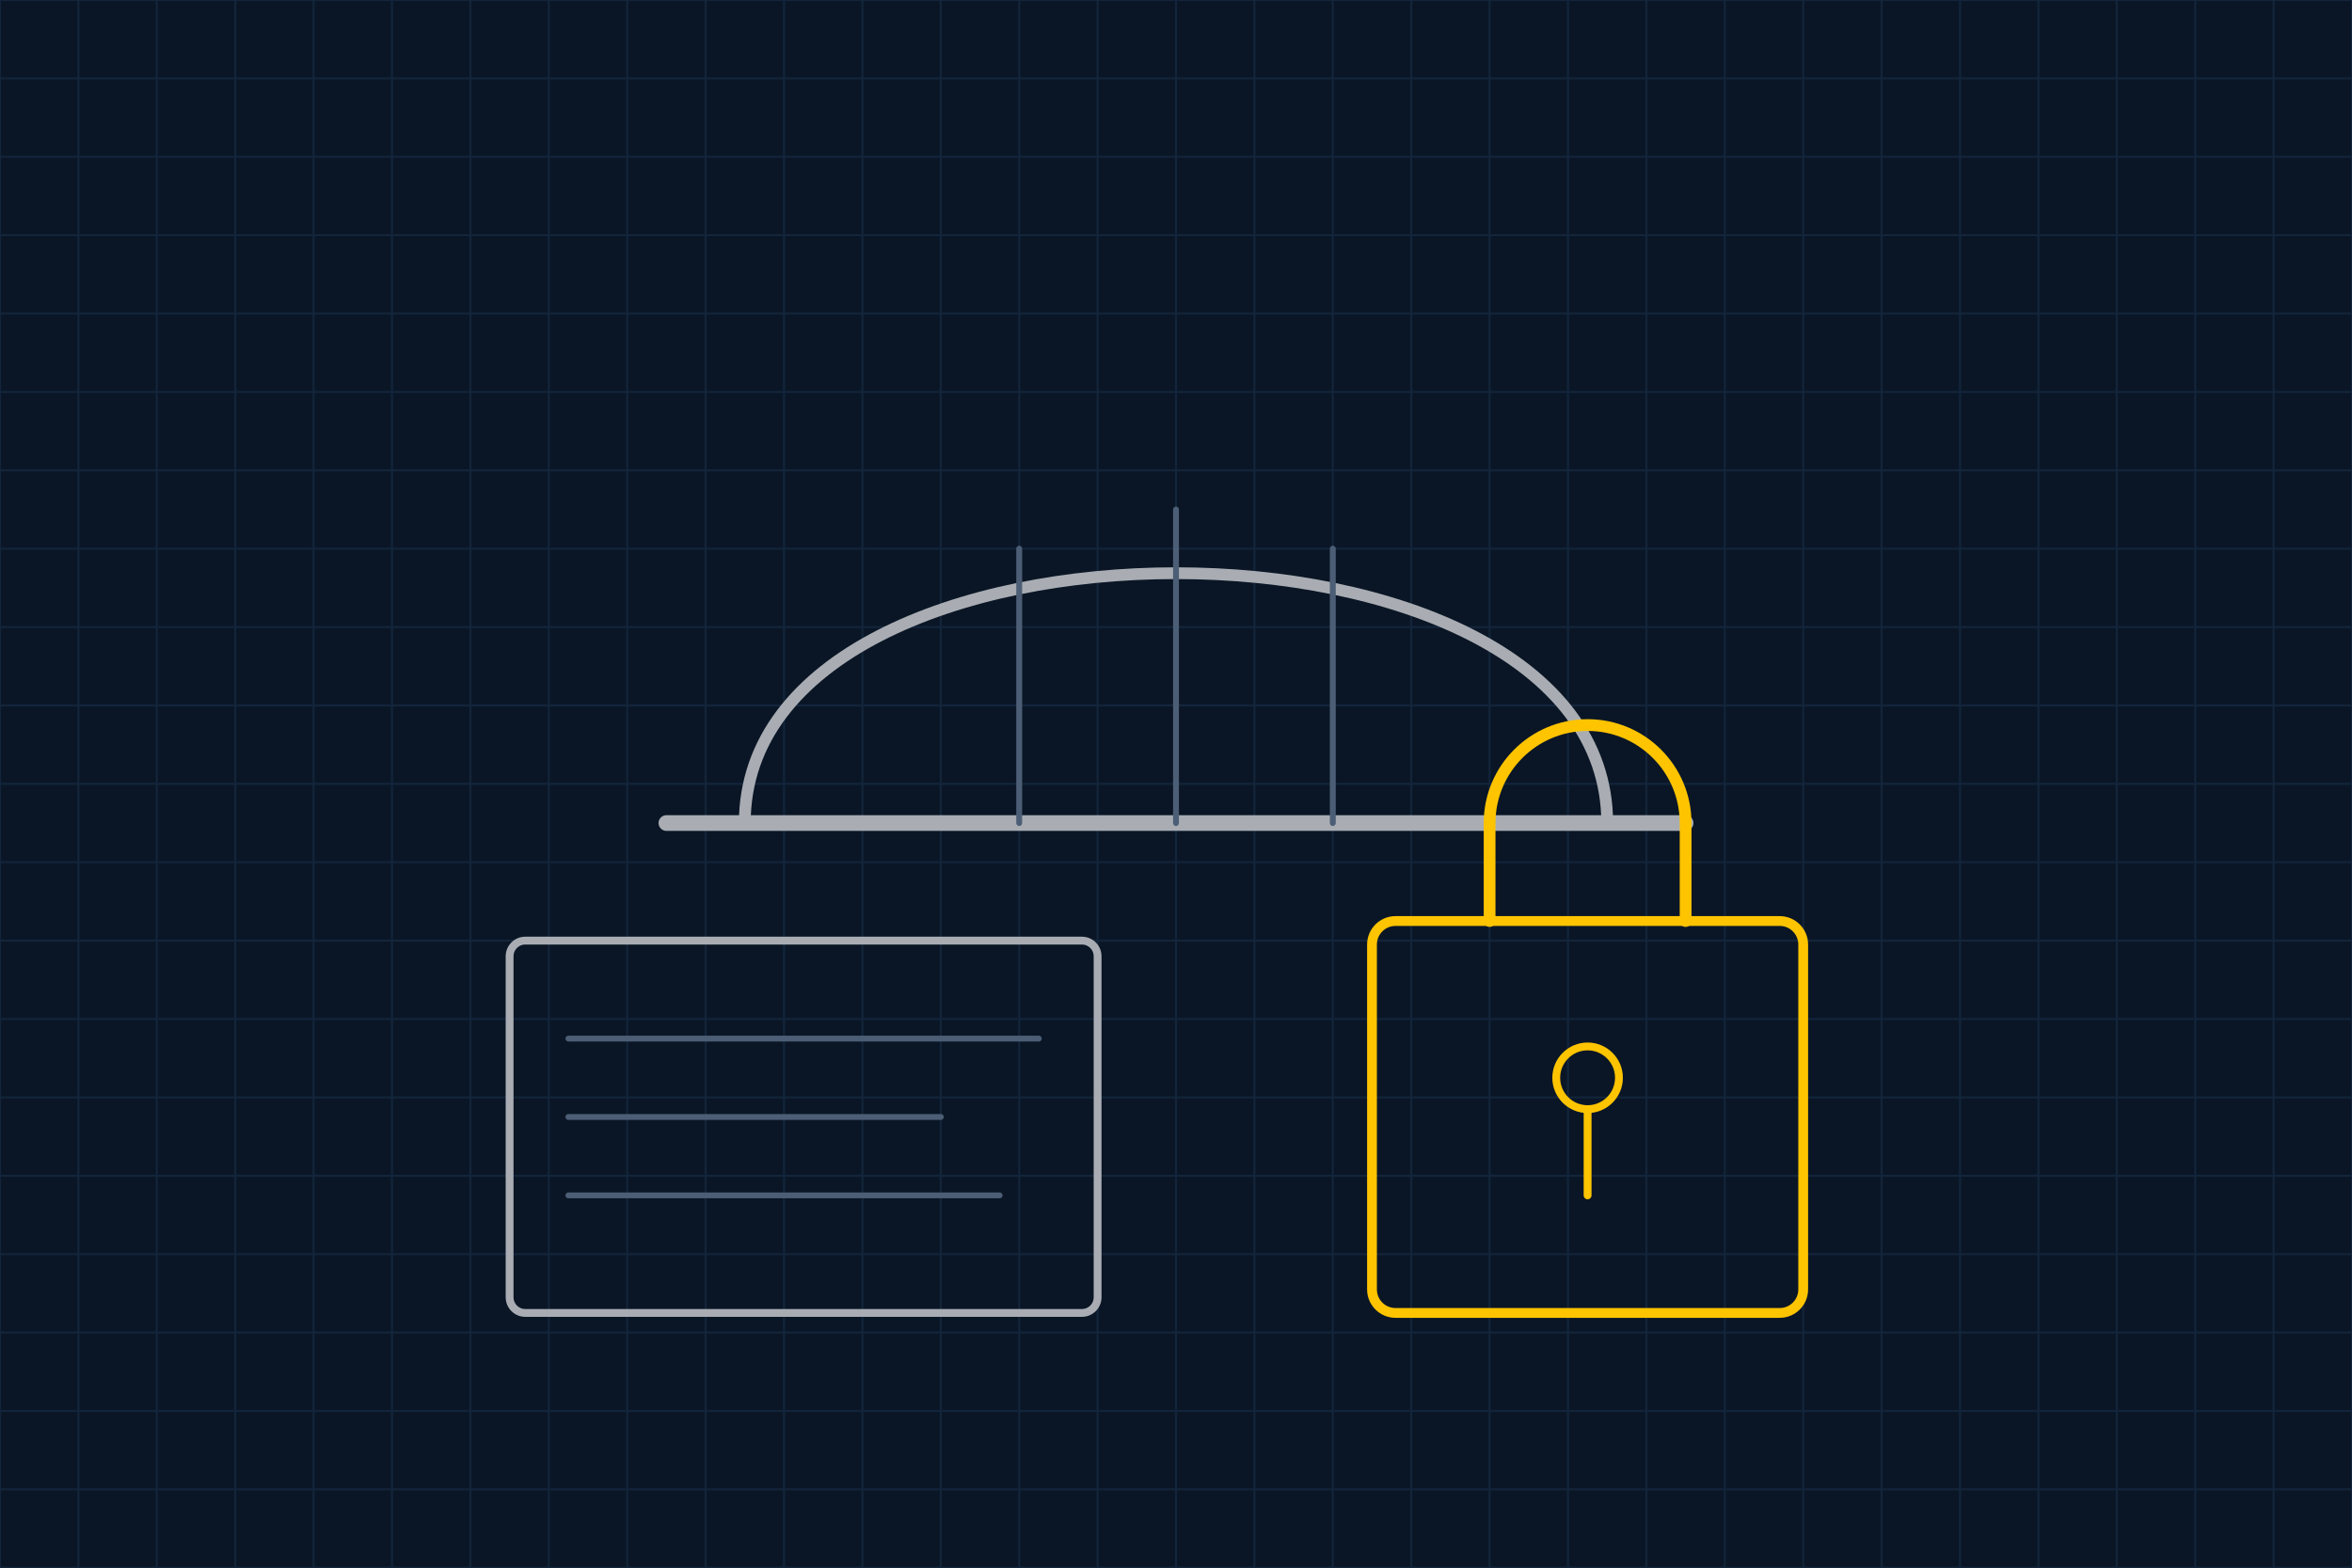
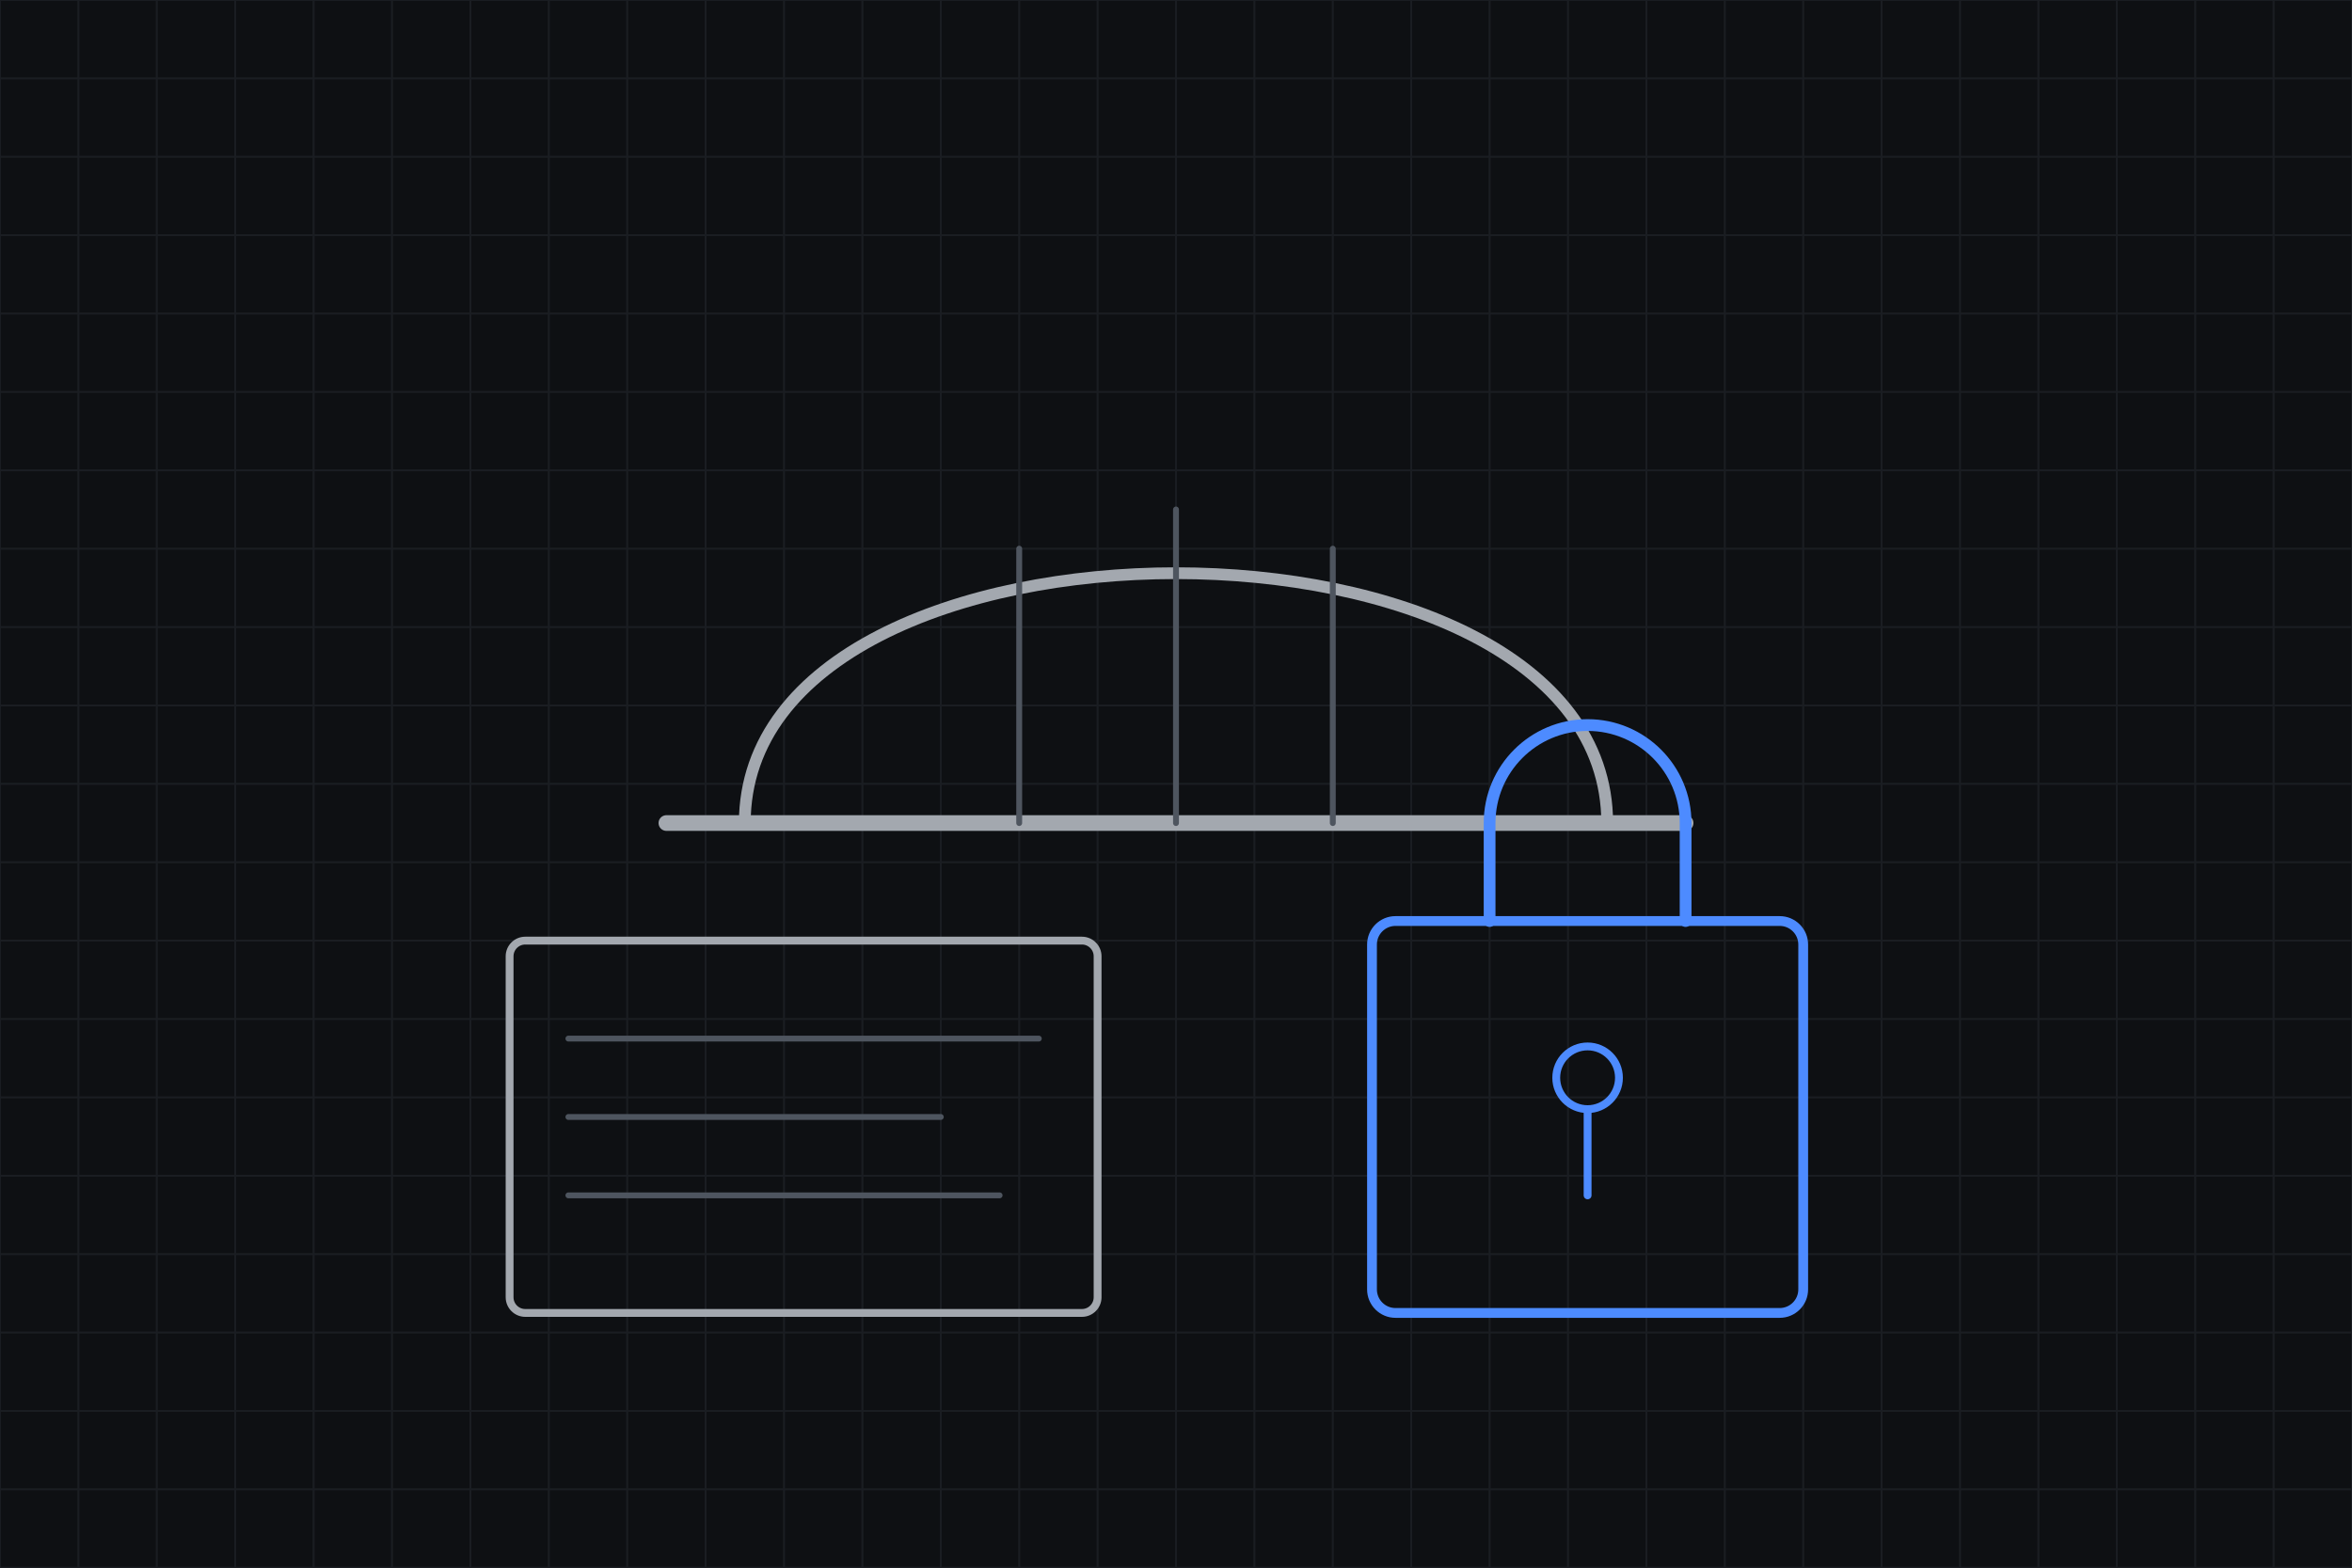
<svg xmlns="http://www.w3.org/2000/svg" viewBox="0 0 1200 800" role="img" aria-label="Safety">
-   <rect width="1200" height="800" fill="#0A1626" />
-   <g stroke="#13253B" stroke-width="1">
+   <rect width="1200" height="800" fill="#0E1013" />
+   <g stroke="#1A1D22" stroke-width="1">
    <path d="M0 0V800" />
    <path d="M40 0V800" />
    <path d="M80 0V800" />
    <path d="M120 0V800" />
    <path d="M160 0V800" />
    <path d="M200 0V800" />
    <path d="M240 0V800" />
    <path d="M280 0V800" />
    <path d="M320 0V800" />
    <path d="M360 0V800" />
    <path d="M400 0V800" />
    <path d="M440 0V800" />
    <path d="M480 0V800" />
    <path d="M520 0V800" />
    <path d="M560 0V800" />
    <path d="M600 0V800" />
    <path d="M640 0V800" />
    <path d="M680 0V800" />
    <path d="M720 0V800" />
    <path d="M760 0V800" />
    <path d="M800 0V800" />
    <path d="M840 0V800" />
    <path d="M880 0V800" />
    <path d="M920 0V800" />
    <path d="M960 0V800" />
    <path d="M1000 0V800" />
    <path d="M1040 0V800" />
    <path d="M1080 0V800" />
    <path d="M1120 0V800" />
    <path d="M1160 0V800" />
    <path d="M1200 0V800" />
    <path d="M0 0H1200" />
    <path d="M0 40H1200" />
    <path d="M0 80H1200" />
    <path d="M0 120H1200" />
    <path d="M0 160H1200" />
    <path d="M0 200H1200" />
    <path d="M0 240H1200" />
    <path d="M0 280H1200" />
    <path d="M0 320H1200" />
    <path d="M0 360H1200" />
    <path d="M0 400H1200" />
    <path d="M0 440H1200" />
    <path d="M0 480H1200" />
    <path d="M0 520H1200" />
    <path d="M0 560H1200" />
    <path d="M0 600H1200" />
    <path d="M0 640H1200" />
    <path d="M0 680H1200" />
    <path d="M0 720H1200" />
    <path d="M0 760H1200" />
    <path d="M0 800H1200" />
  </g>
  <g fill="none" stroke-linecap="round" stroke-linejoin="round">
-     <path d="M380 420C 380 250, 820 250, 820 420" stroke="#A9ADB3" stroke-width="6" />
-     <path d="M340 420H860" stroke="#A9ADB3" stroke-width="8" />
-     <path d="M600 260V420M520 280V420M680 280V420" stroke="#4C5E75" stroke-width="3" />
-     <rect x="700" y="470" width="220" height="200" rx="12" stroke="#FFC400" stroke-width="5" />
-     <path d="M760 470V420a50 50 0 0 1 100 0V470" stroke="#FFC400" stroke-width="6" />
-     <circle cx="810" cy="550" r="16" stroke="#FFC400" stroke-width="4" />
-     <path d="M810 566V610" stroke="#FFC400" stroke-width="4" />
-     <rect x="260" y="480" width="300" height="190" rx="8" stroke="#A9ADB3" stroke-width="4" />
-     <path d="M290 530H530M290 570H480M290 610H510" stroke="#4C5E75" stroke-width="3" />
+     <path d="M380 420C 380 250, 820 250, 820 420" stroke="#A3A8AF" stroke-width="6" />
+     <path d="M340 420H860" stroke="#A3A8AF" stroke-width="8" />
+     <path d="M600 260V420M520 280V420M680 280V420" stroke="#4E555F" stroke-width="3" />
+     <rect x="700" y="470" width="220" height="200" rx="12" stroke="#4D8BFF" stroke-width="5" />
+     <path d="M760 470V420a50 50 0 0 1 100 0V470" stroke="#4D8BFF" stroke-width="6" />
+     <circle cx="810" cy="550" r="16" stroke="#4D8BFF" stroke-width="4" />
+     <path d="M810 566V610" stroke="#4D8BFF" stroke-width="4" />
+     <rect x="260" y="480" width="300" height="190" rx="8" stroke="#A3A8AF" stroke-width="4" />
+     <path d="M290 530H530M290 570H480M290 610H510" stroke="#4E555F" stroke-width="3" />
  </g>
</svg>
